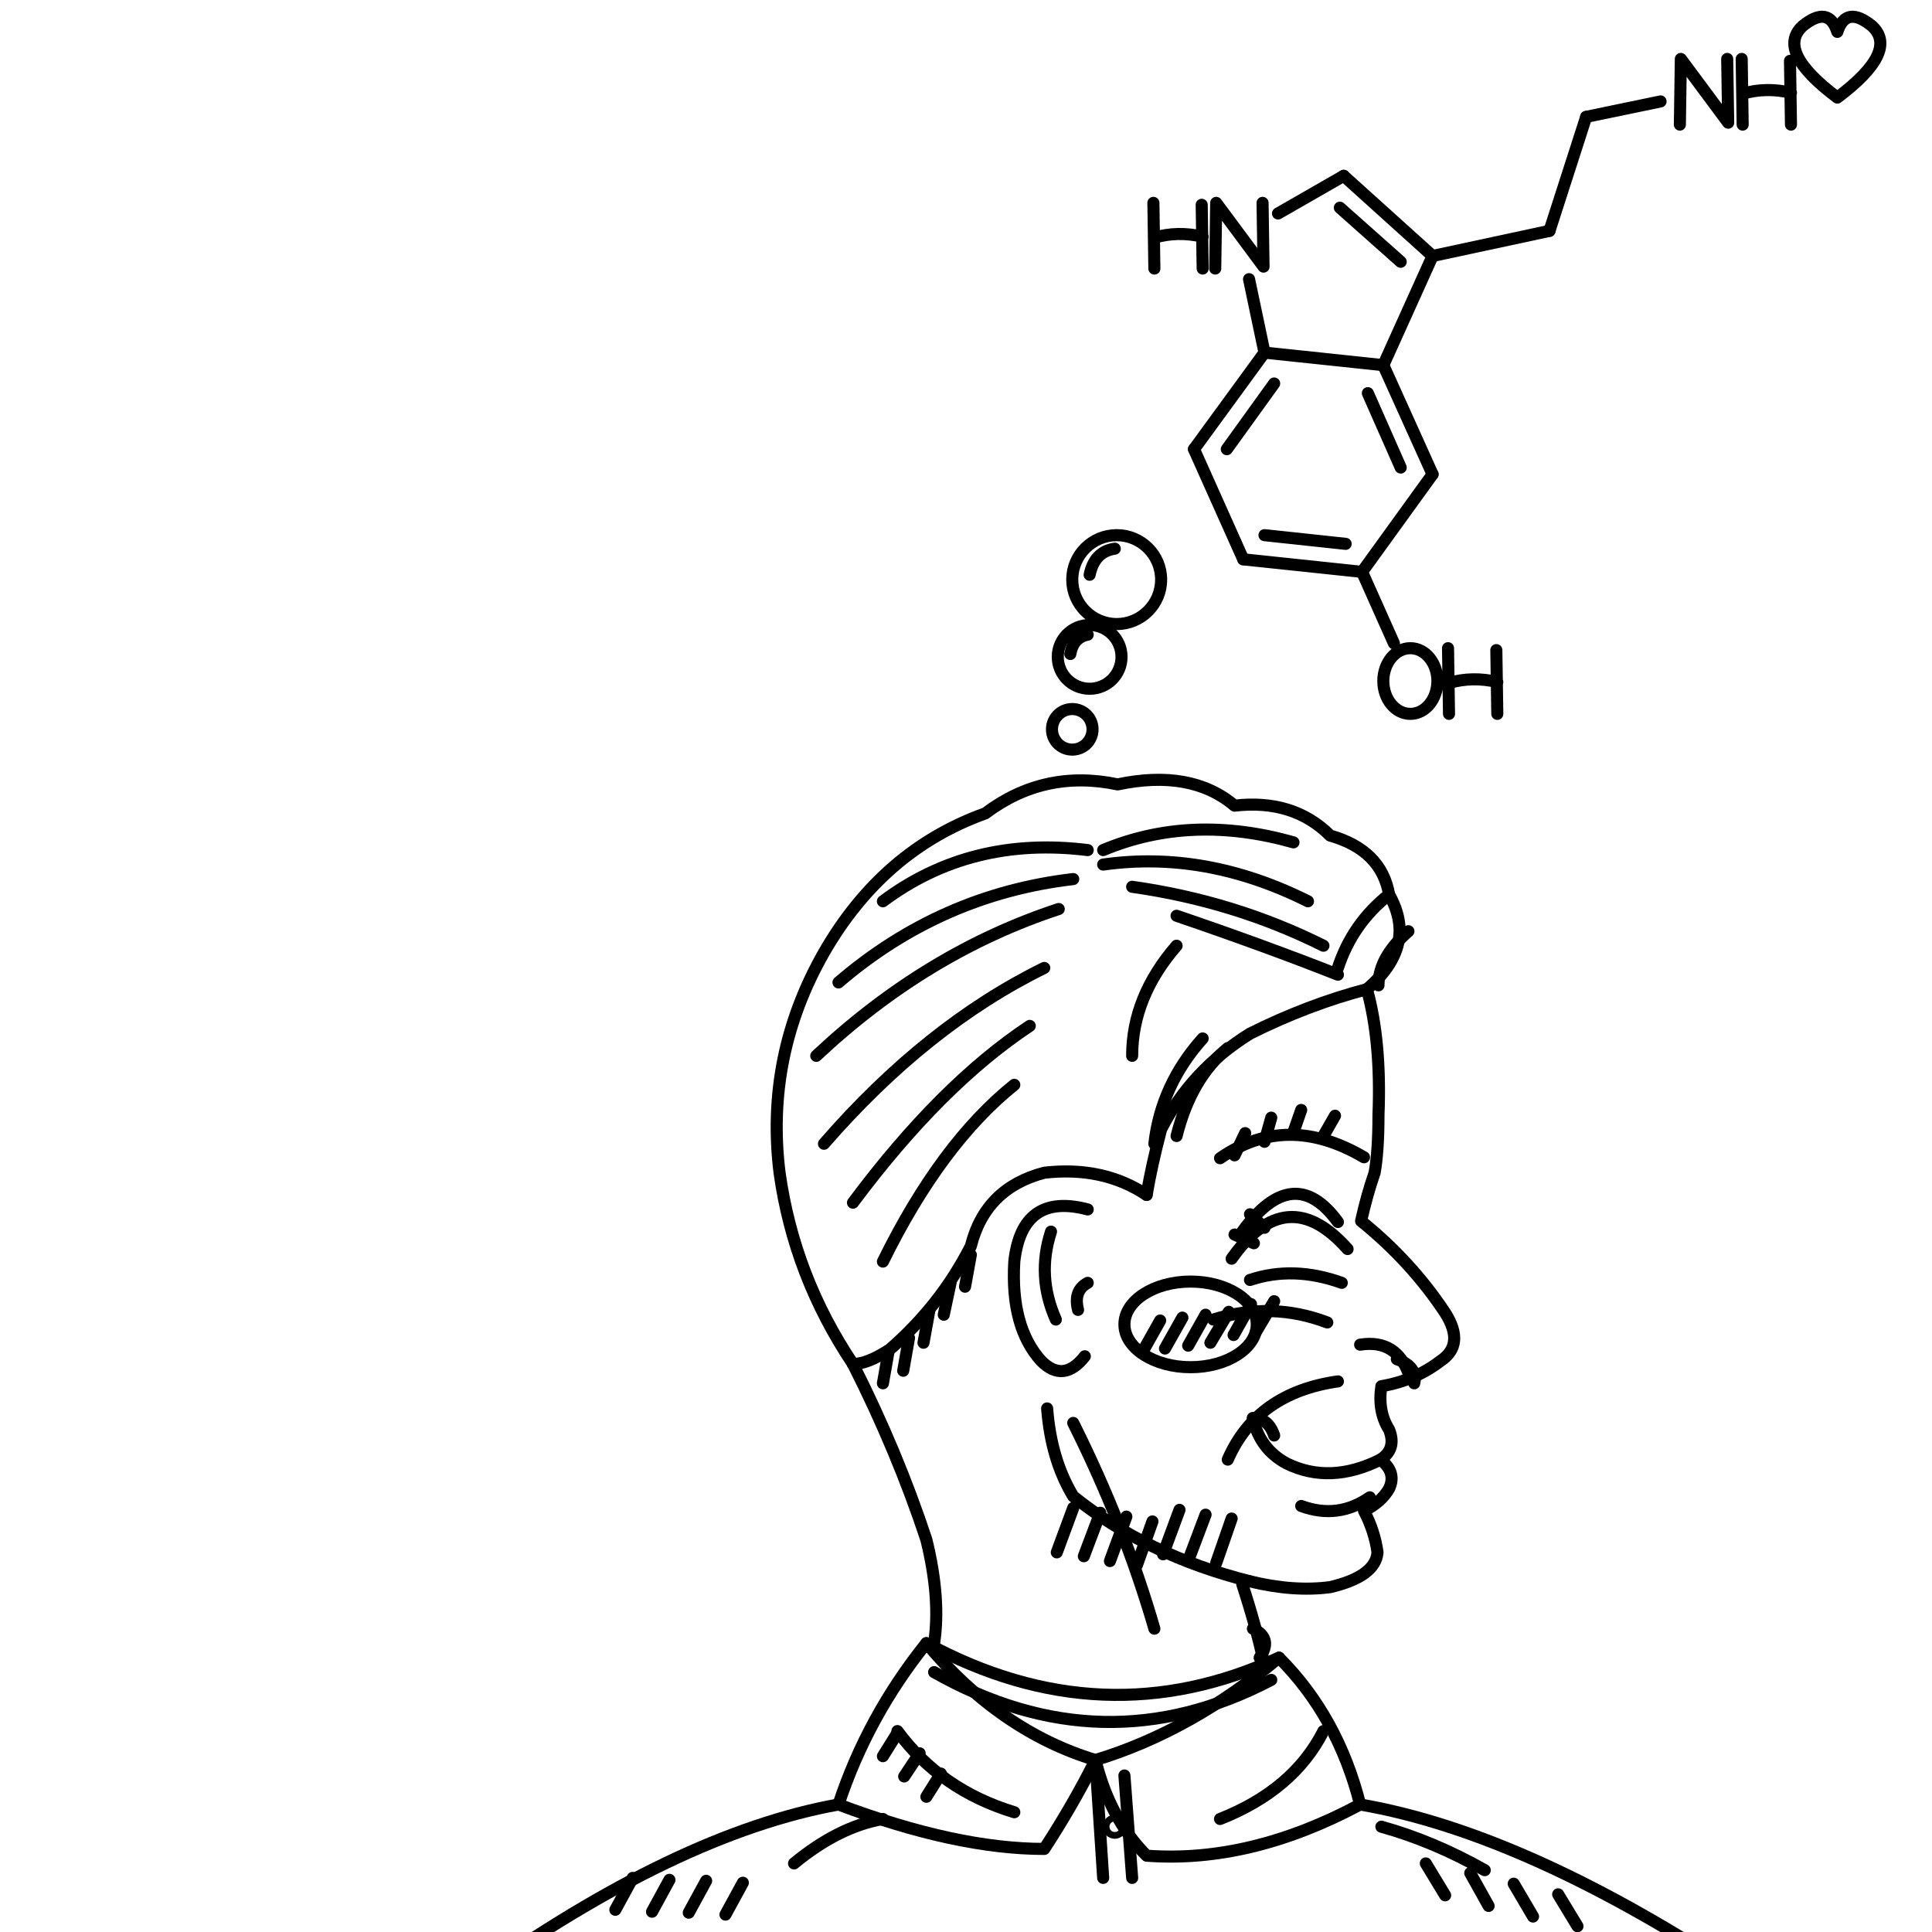
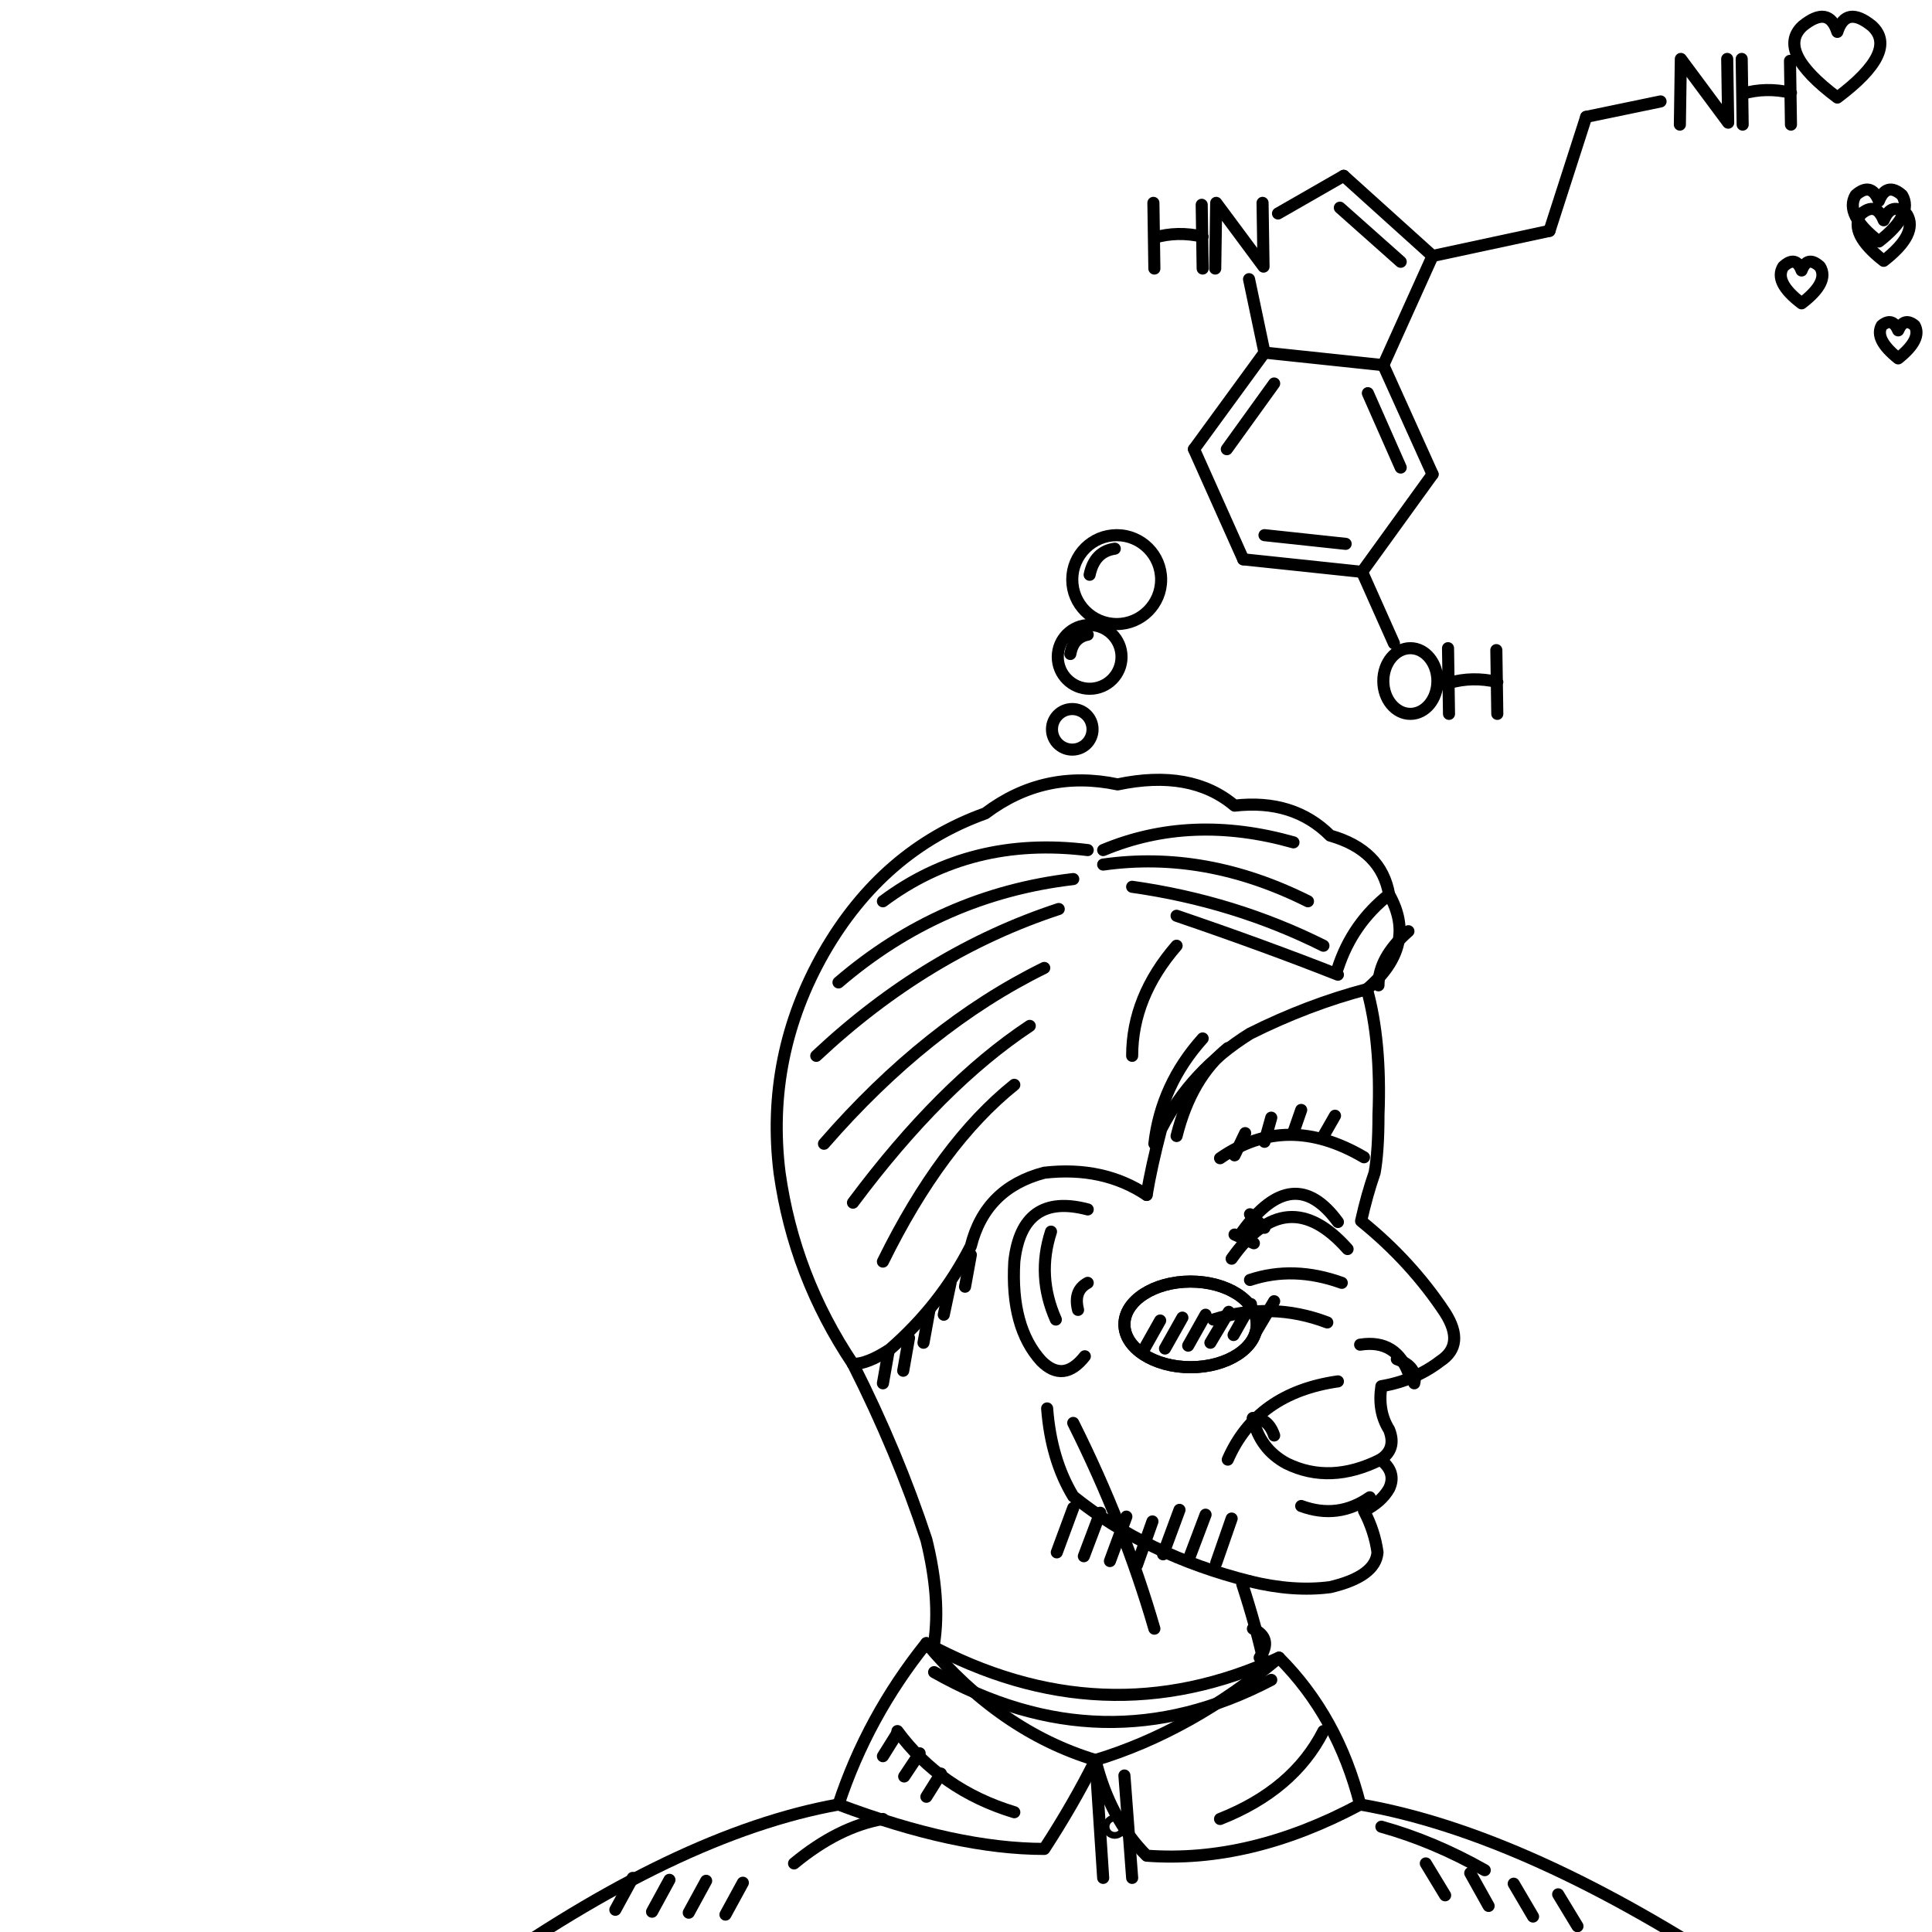
<svg xmlns="http://www.w3.org/2000/svg" viewBox="0 0 200 200" fill="none" stroke="currentColor" stroke-width="1.25" stroke-linecap="round" stroke-linejoin="round">
  <g>
    <path pathLength="1" d="M86.8 186.8Q70.1 189.8 48.8 205" />
    <path pathLength="1" d="M140.8 186.8Q158.2 189.8 181 205" />
    <path pathLength="1" class="fine soft" d="M82.2 192.9Q86.8 189.1 91.4 188.3M153.7 193.6Q148.4 190.6 143 189.1" />
    <path pathLength="1" class="fine soft" d="M65.5 194.4L63.7 197.7M69.3 194.6L67.5 197.9M73.1 194.7L71.3 198M76.9 194.9L75.1 198.2M147.6 192.9L149.6 196.2M152.2 193.9L154.1 197.3M156.7 195L158.7 198.4M161.3 196.1L163.3 199.4" />
    <path pathLength="1" d="M113.4 182.2L114.2 194.4" />
    <path pathLength="1" class="fine soft" d="M116.4 183.8L117.2 194.4" />
    <circle cx="115.4" cy="189.1" r=".9" fill="none" stroke-width=".7" />
    <path pathLength="1" d="M128.6 164Q130.1 168.6 130.9 172.4" />
    <path pathLength="1" d="M88.3 141.2Q92.9 150.3 95.9 159.4Q97.4 165.5 96.7 170.1" />
    <path pathLength="1" class="fine" d="M129.7 168.6Q131.8 169.6 130.4 171.6" />
    <path pathLength="1" class="fine soft" d="M111.1 147.3Q116.4 157.9 119.5 168.6" />
    <path pathLength="1" class="fine soft" d="M111.1 156.1L109.4 160.7M113.9 156.6L112.2 161.1M116.6 157L114.9 161.6M119.3 157.5L117.7 162M122.1 156.3L120.4 160.9M124.8 156.8L123.1 161.3M127.5 157.2L125.9 161.8" />
    <path pathLength="1" d="M95.9 170.1Q114.2 180 132.4 171.6" />
    <path pathLength="1" d="M95.9 170.1Q89.8 177.7 86.8 186.8Q99 191.4 108.1 191.4Q111.1 186.8 113.4 182.2Q103.5 179.2 95.9 170.1" />
    <path pathLength="1" d="M132.4 171.6Q138.5 177.7 140.8 186.8Q129.4 192.9 118.7 192.1Q114.9 188.3 113.4 182.2Q123.3 179.2 132.4 171.6" />
    <path pathLength="1" class="fine" d="M96.7 173.1Q114.2 183 131.6 173.9" />
    <path pathLength="1" class="fine soft" d="M92.9 179.2Q97.4 185.3 105 187.6M137 179.2Q133.9 185.3 126.3 188.3" />
    <path pathLength="1" class="fine soft" d="M91.4 181.8L92.9 179.4M93.6 183.9L95.2 181.5M95.9 186L97.4 183.6" />
    <path pathLength="1" d="M141.5 102.4Q146.8 97.9 143.8 92.6Q143 88 137.7 86.5Q133.9 82.7 127.8 83.4Q123.3 79.6 115.7 81.2Q108.1 79.6 102 84.2Q91.4 88 85.3 98.6Q79.2 109.3 80.7 121.4Q82.2 132.1 88.3 141.2" />
    <path pathLength="1" d="M141.5 102.4Q135.4 104 129.4 107Q123.3 110.8 120.2 116.9Q119.2 120.7 118.7 123.7" />
    <path pathLength="1" class="fine" d="M118.7 123.7Q114.2 120.7 108.1 121.4Q102 123 100.5 129Q97.4 135.1 92.1 139.7Q89.8 141.2 88.3 141.2" />
    <path pathLength="1" class="fine" d="M143.8 92.6Q140 95.6 138.5 100.2M145.8 96.4Q142.7 99.1 142.7 102" />
    <path pathLength="1" class="fine" d="M114.2 88Q123.3 84.2 133.9 87.2M114.2 89.5Q124.8 88 135.4 93.3M117.2 91.8Q127.8 93.3 137 97.9M121.8 94.8Q130.9 97.9 138.5 100.9" />
    <path pathLength="1" class="fine" d="M112.6 88Q100.5 86.5 91.4 93.3M111.1 91Q97.4 92.6 86.8 101.7M109.6 94.1Q95.9 98.6 84.5 109.3M108.1 100.2Q95.9 106.2 85.3 118.4" />
    <path pathLength="1" class="fine soft" d="M106.6 106.2Q97.4 112.3 88.3 124.5M105 112.3Q97.4 118.4 91.4 130.6M121.8 97.9Q117.2 103.2 117.2 109.3" />
    <path pathLength="1" class="fine" d="M127.1 108.5Q123.3 111.6 121.8 117.6M124.5 107.5Q120.2 112.3 119.5 118.4" />
    <path pathLength="1" class="fine soft" d="M100.5 129.9L99.9 133.2M98.4 132.8L97.7 136.1M96.2 135.7L95.6 139M94.1 138.5L93.5 141.9M92 139.8L91.4 143.2" />
    <path pathLength="1" d="M141.5 102.4Q143 107.8 142.7 115.4Q142.7 119.2 142.3 121.4Q141.5 123.7 140.9 126.4Q146.1 130.6 149.6 135.9Q151.7 139.2 149.1 140.9Q146.5 142.9 143 143.5Q142.6 146.1 143.8 148Q144.6 150 142.9 151.1Q144.6 152.4 143.8 154.1Q143 155.5 141.2 156.4Q142.3 158.5 142.6 160.7Q142.4 163.2 137.7 164.3Q133.9 164.8 129.4 163.7" />
    <path pathLength="1" d="M129.4 163.7Q118.7 161 111.1 154.9Q108.8 151.1 108.4 145.8" />
    <path pathLength="1" class="fine" d="M144.6 140.7Q146.8 141.5 146.4 143.2" />
    <path pathLength="1" class="fine soft" d="M140.8 139.2Q144.6 138.6 145.9 142.4" />
    <path pathLength="1" d="M126.3 119.9Q133.2 115.1 141.2 119.8" />
    <path pathLength="1" class="fine" d="M127.8 119.6L128.9 117.3M130.9 118.2L131.6 115.7M133.9 117.2L134.7 114.9M137 117.6L138.2 115.5" />
    <path pathLength="1" d="M127.5 130.3Q133.2 122.2 139.5 129.3" />
    <path pathLength="1" class="fine soft" d="M128.6 127.5Q133.9 120.2 138.5 126.5" />
    <path pathLength="1" class="fine" d="M129.8 128.7L127.8 127.8M130.9 127.1L129.4 125.7" />
    <path pathLength="1" class="fine soft" d="M129.4 132.5Q133.9 131 138.9 132.8" />
-     <path pathLength="1" d="M142.9 151.1Q137.7 153.7 133.2 151.5Q130.4 150 129.7 146.8" />
-     <path pathLength="1" class="fine" d="M129.7 146.8Q131.3 146.8 131.9 148.6" />
-     <path pathLength="1" class="fine" d="M141.8 155Q138.5 157.3 134.7 155.9" />
-     <path pathLength="1" class="fine" d="M138.5 143Q130.1 144.2 127.1 151.1" />
+     <g class="tp-i08n-smile">
+       <path pathLength="1" d="M142.9 151.1Q137.7 153.7 133.2 151.5Q130.4 150 129.7 146.8" />
+       <path pathLength="1" class="fine" d="M129.7 146.8Q131.3 146.8 131.9 148.6" />
+       <path pathLength="1" class="fine" d="M141.8 155Q138.5 157.3 134.7 155.9" />
+       <path pathLength="1" class="fine" d="M138.5 143Q130.1 144.2 127.1 151.1" />
+     </g>
    <path pathLength="1" class="fine soft" d="M125.6 136.6Q131.6 134.7 137.4 136.9" />
    <path pathLength="1" d="M112.6 125.2Q105.8 123.4 105 130.6Q104.6 137.4 107.8 140.9Q110.1 143.2 112.3 140.4" />
    <path pathLength="1" class="fine" d="M108.8 127.5Q107.3 132.1 109.3 136.6" />
    <path pathLength="1" class="fine" d="M112.6 132.8Q111.1 133.6 111.6 135.6" />
    <g class="gx-i08n-blush">
+       <g class="lv-i08n-flush">
+         <path class="fill-accent" d="M116.4 137.1A6.8 4.4 0 1 1 130.1 137.1A6.8 4.4 0 1 1 116.4 137.1" />
+       </g>
      <g class="lv-i08n-blush">
        <path pathLength="1" class="accent fine" d="M116.4 137.1A6.8 4.4 0 1 1 130.1 137.1A6.8 4.4 0 1 1 116.4 137.1" />
        <path pathLength="1" class="accent fine" d="M118.3 139.9L120.1 136.7M120.6 139.6L122.4 136.4M123 139.3L124.8 136.1M125.3 139L127.2 135.8M127.7 138.2L129.5 135M130 137.9L131.9 134.7" />
      </g>
    </g>
  </g>
  <g class="lv-i08n-vib">
    <g class="gx-i08n-b k9">
      <path pathLength="1" d="M148.3 49.1L141 59.2" />
    </g>
    <g class="gx-i08n-b k10">
      <path pathLength="1" d="M141 59.2L144.3 66.6" />
    </g>
    <g class="gx-i08n-b k10">
      <path pathLength="1" class="fine" d="M143.2 70.5A2.8 3.4 0 1 1 148.8 70.5A2.8 3.4 0 1 1 143.2 70.5M149.9 67.1L150 73.9M154.9 67.3L155 73.9M150 70.7Q152.4 70 155 70.6" />
    </g>
    <g class="gx-i08n-b k11">
      <path pathLength="1" d="M141 59.2L128.7 57.9" />
      <path pathLength="1" class="fine" d="M139.3 56.3L130.9 55.4" />
    </g>
    <g class="gx-i08n-b k12">
      <path pathLength="1" d="M128.7 57.9L123.6 46.5" />
    </g>
    <g class="gx-i08n-b k13">
      <path pathLength="1" d="M123.6 46.5L130.9 36.5" />
      <path pathLength="1" class="fine" d="M127 46.5L131.9 39.7" />
    </g>
    <g class="gx-i08n-b k14">
      <path pathLength="1" d="M130.9 36.5L143.2 37.8" />
    </g>
    <g class="gx-i08n-b k15">
      <path pathLength="1" d="M143.2 37.8L148.3 49.1" />
      <path pathLength="1" class="fine" d="M141.6 40.7L145 48.4" />
    </g>
    <g class="gx-i08n-b k16">
      <path pathLength="1" d="M130.9 36.5L129.3 28.9" />
    </g>
    <g class="gx-i08n-b k16">
      <path pathLength="1" class="fine" d="M125.8 27.8L125.9 21L130.8 27.6L130.7 21M119.4 21L119.5 27.8M124.4 21.2L124.5 27.8M119.5 24.6Q121.9 23.9 124.5 24.5" />
    </g>
    <g class="gx-i08n-b k17">
      <path pathLength="1" d="M132.3 22.1L139.1 18.2" />
    </g>
    <g class="gx-i08n-b k18">
      <path pathLength="1" d="M139.1 18.2L148.3 26.5" />
      <path pathLength="1" class="fine" d="M138.7 21.5L145 27.1" />
    </g>
    <g class="gx-i08n-b k19">
      <path pathLength="1" d="M148.3 26.5L143.2 37.8" />
    </g>
    <g class="gx-i08n-b k20">
      <path pathLength="1" d="M148.3 26.5L160.4 23.9" />
    </g>
    <g class="gx-i08n-b k21">
      <path pathLength="1" d="M160.4 23.9L164.2 12.1" />
    </g>
    <g class="gx-i08n-b k22">
      <path pathLength="1" d="M164.2 12.1L171.9 10.5" />
    </g>
    <g class="gx-i08n-b k22">
      <path pathLength="1" class="fine" d="M173.9 12.9L174 6.1L178.9 12.7L178.8 6.1M180.3 6.1L180.4 12.9M185.3 6.3L185.4 12.9M180.4 9.7Q182.8 9 185.4 9.6" />
    </g>
    <g class="gx-i08n-heart">
      <g class="lv-beat">
        <path class="fill-accent" d="M190.2 10.1Q183.8 5.3 186.6 2.7Q189.3 0.5 190.2 3.3Q191.1 0.5 193.8 2.7Q196.6 5.3 190.2 10.1Z" />
      </g>
    </g>
  </g>
  <g class="gx-i08n-bub q0">
    <g class="lv-float lv-sm lv-i08n-w0">
      <path pathLength="1" d="M108.9 75.5A2.1 2.1 0 1 1 113.1 75.5A2.1 2.1 0 1 1 108.9 75.5" />
    </g>
  </g>
  <g class="gx-i08n-bub q1">
    <g class="lv-float lv-sm lv-i08n-w1">
      <path pathLength="1" d="M109.5 68A3.3 3.3 0 1 1 116.1 68A3.3 3.3 0 1 1 109.5 68" />
      <path pathLength="1" class="fine soft" d="M110.8 67.7Q111.1 66 112.6 65.7" />
    </g>
  </g>
  <g class="gx-i08n-bub q2">
    <g class="lv-float lv-sm lv-i08n-w2">
      <path pathLength="1" d="M111 60A4.6 4.6 0 1 1 120.2 60A4.6 4.6 0 1 1 111 60" />
      <path pathLength="1" class="fine soft" d="M112.8 59.5Q113.3 57.1 115.4 56.8" />
    </g>
  </g>
+   <g class="lv-i08n-mini">
+     <path class="fill-accent" d="M195.0 27.0Q191.4 24.2 192.6 22.2Q194.2 20.8 195.0 22.8Q195.8 20.8 197.4 22.2Q198.6 24.2 195.0 27.0Z" />
+   </g>
+   <g class="tp-i08n-h1">
+     <path class="fill-accent" d="M194.5 25.0Q190.9 22.2 192.1 20.2Q193.7 18.8 194.5 20.8Q195.3 18.8 196.9 20.2Q198.1 22.2 194.5 25.0Z" />
+   </g>
+   <g class="tp-i08n-h2">
+     <path class="fill-accent" d="M186.5 31.4Q183.6 29.2 184.6 27.6Q185.9 26.4 186.5 28.0Q187.1 26.4 188.4 27.6Q189.4 29.2 186.5 31.4Z" />
+   </g>
+   <g class="tp-i08n-h3">
+     <path class="fill-accent" d="M196.5 37.1Q194.0 35.1 194.8 33.7Q195.9 32.8 196.5 34.2Q197.1 32.8 198.2 33.7Q199.0 35.1 196.5 37.1Z" />
+   </g>
</svg>
